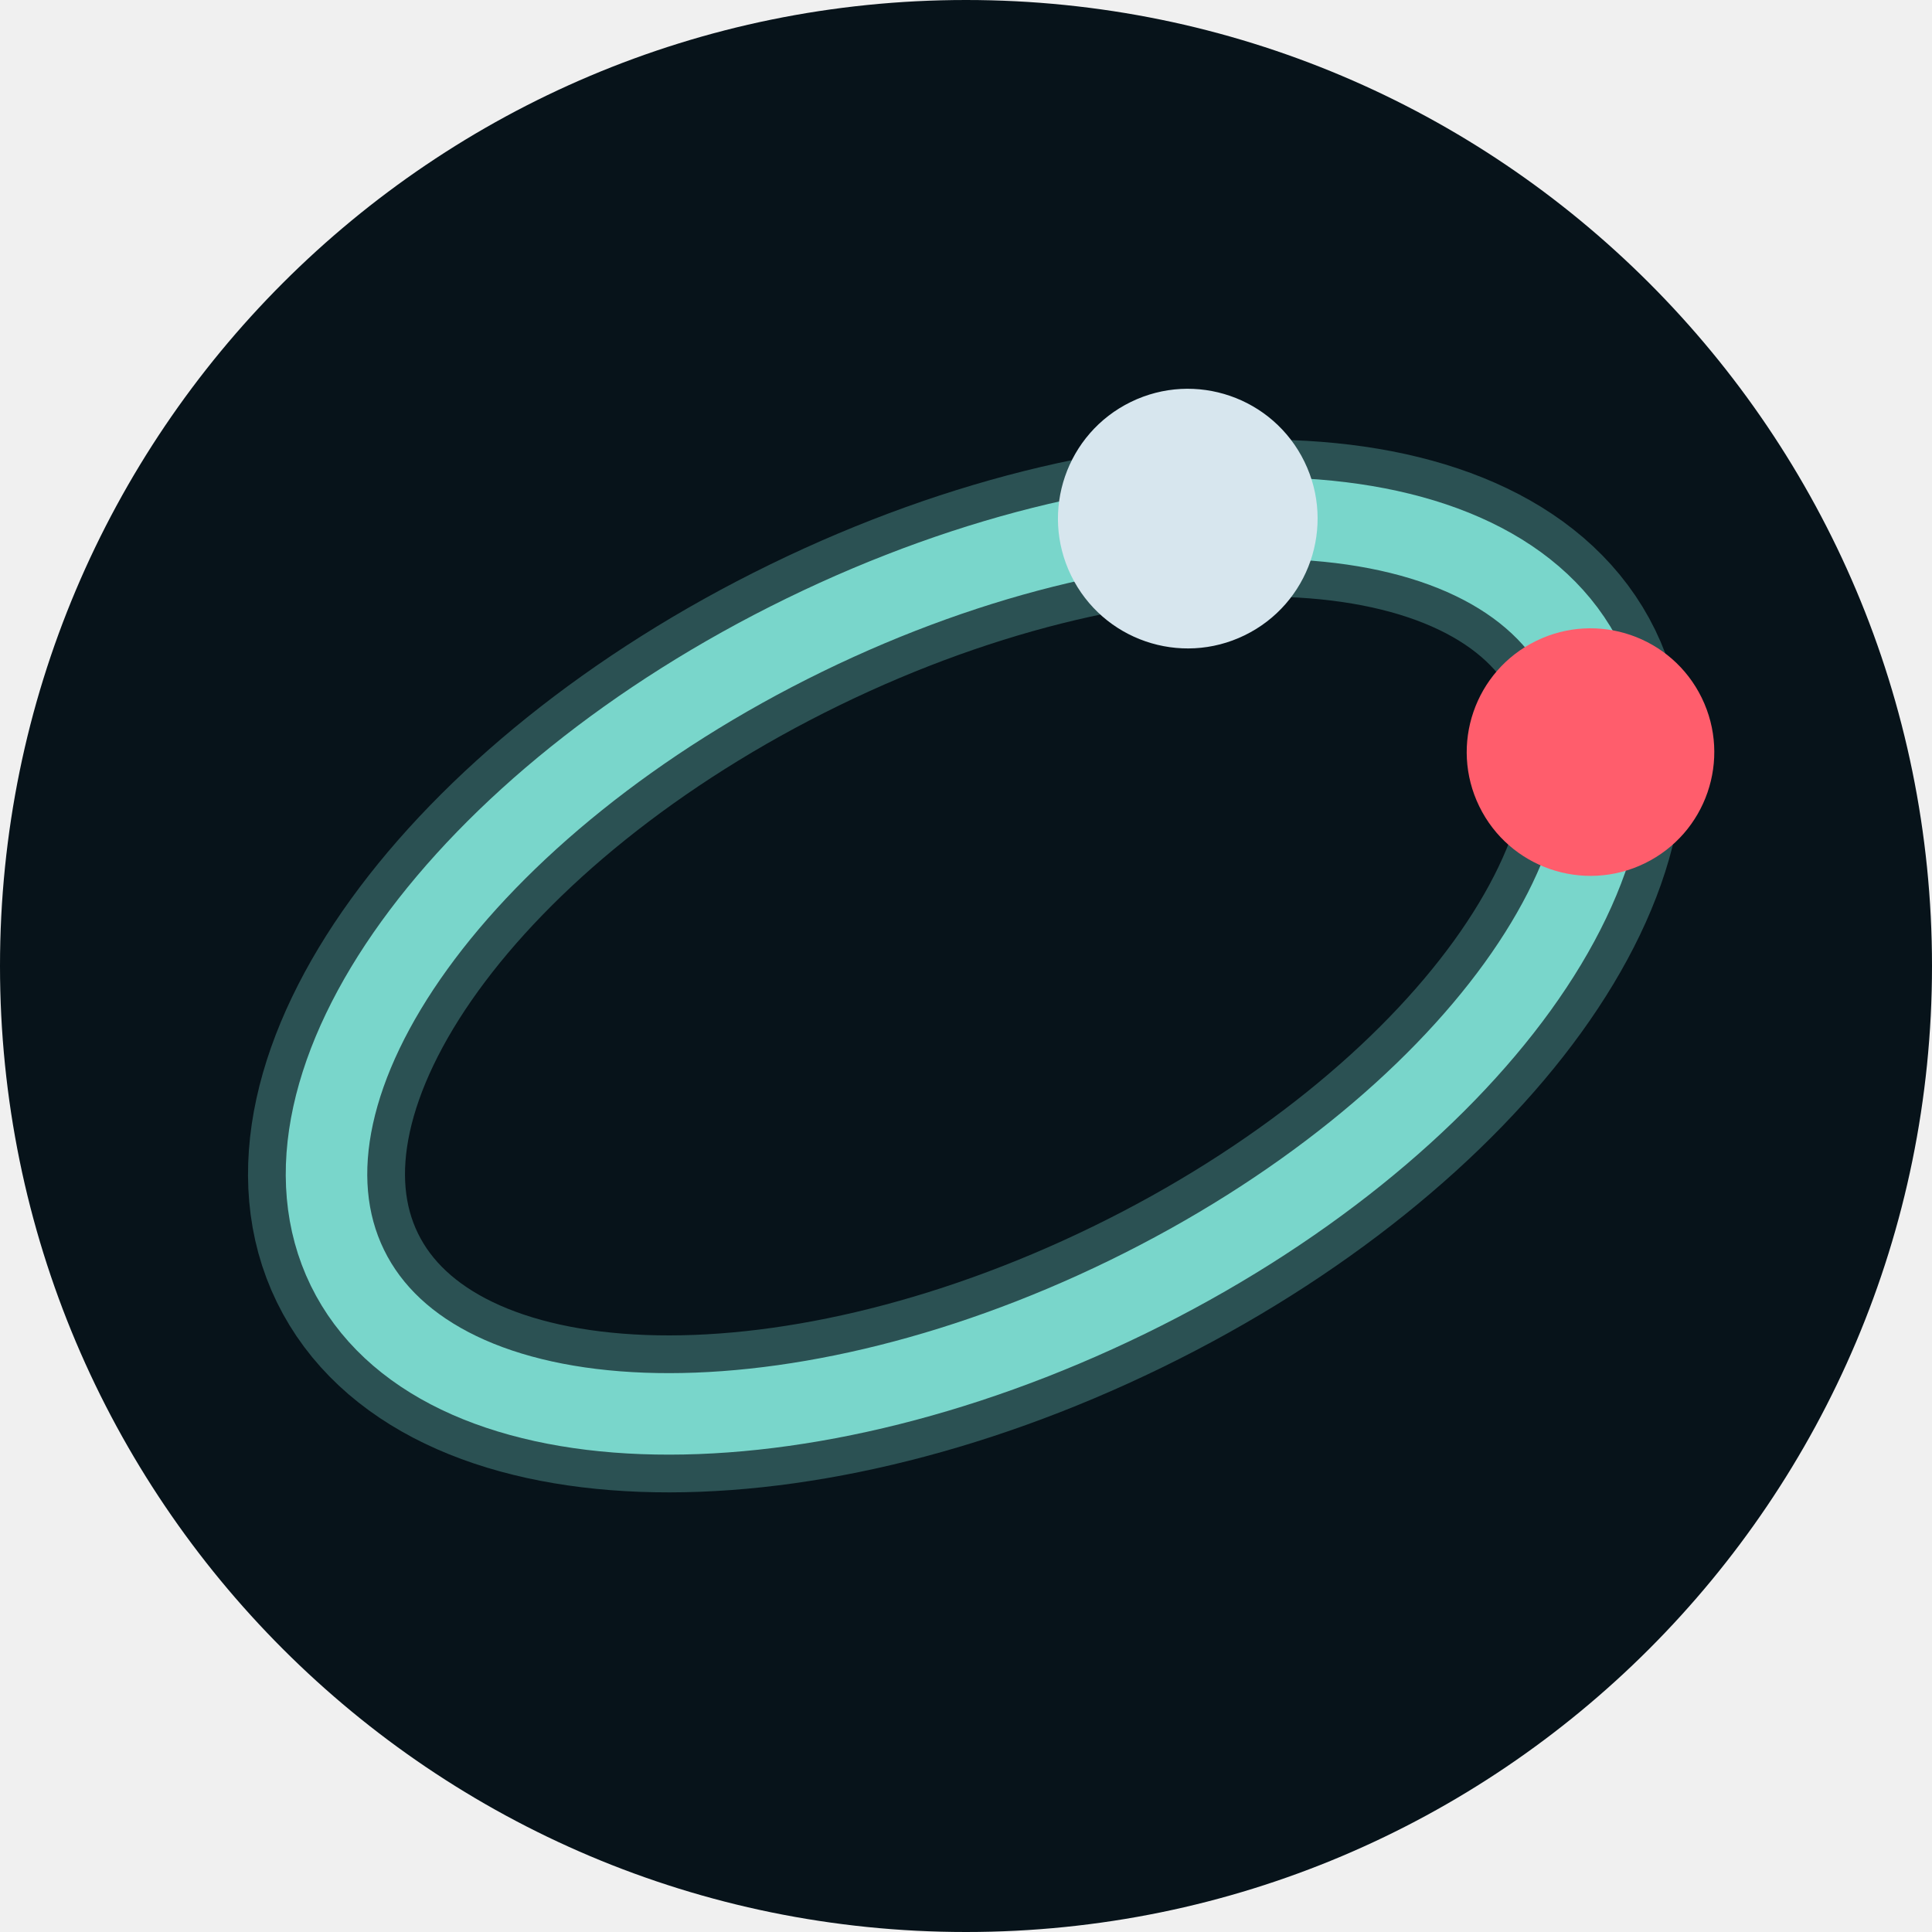
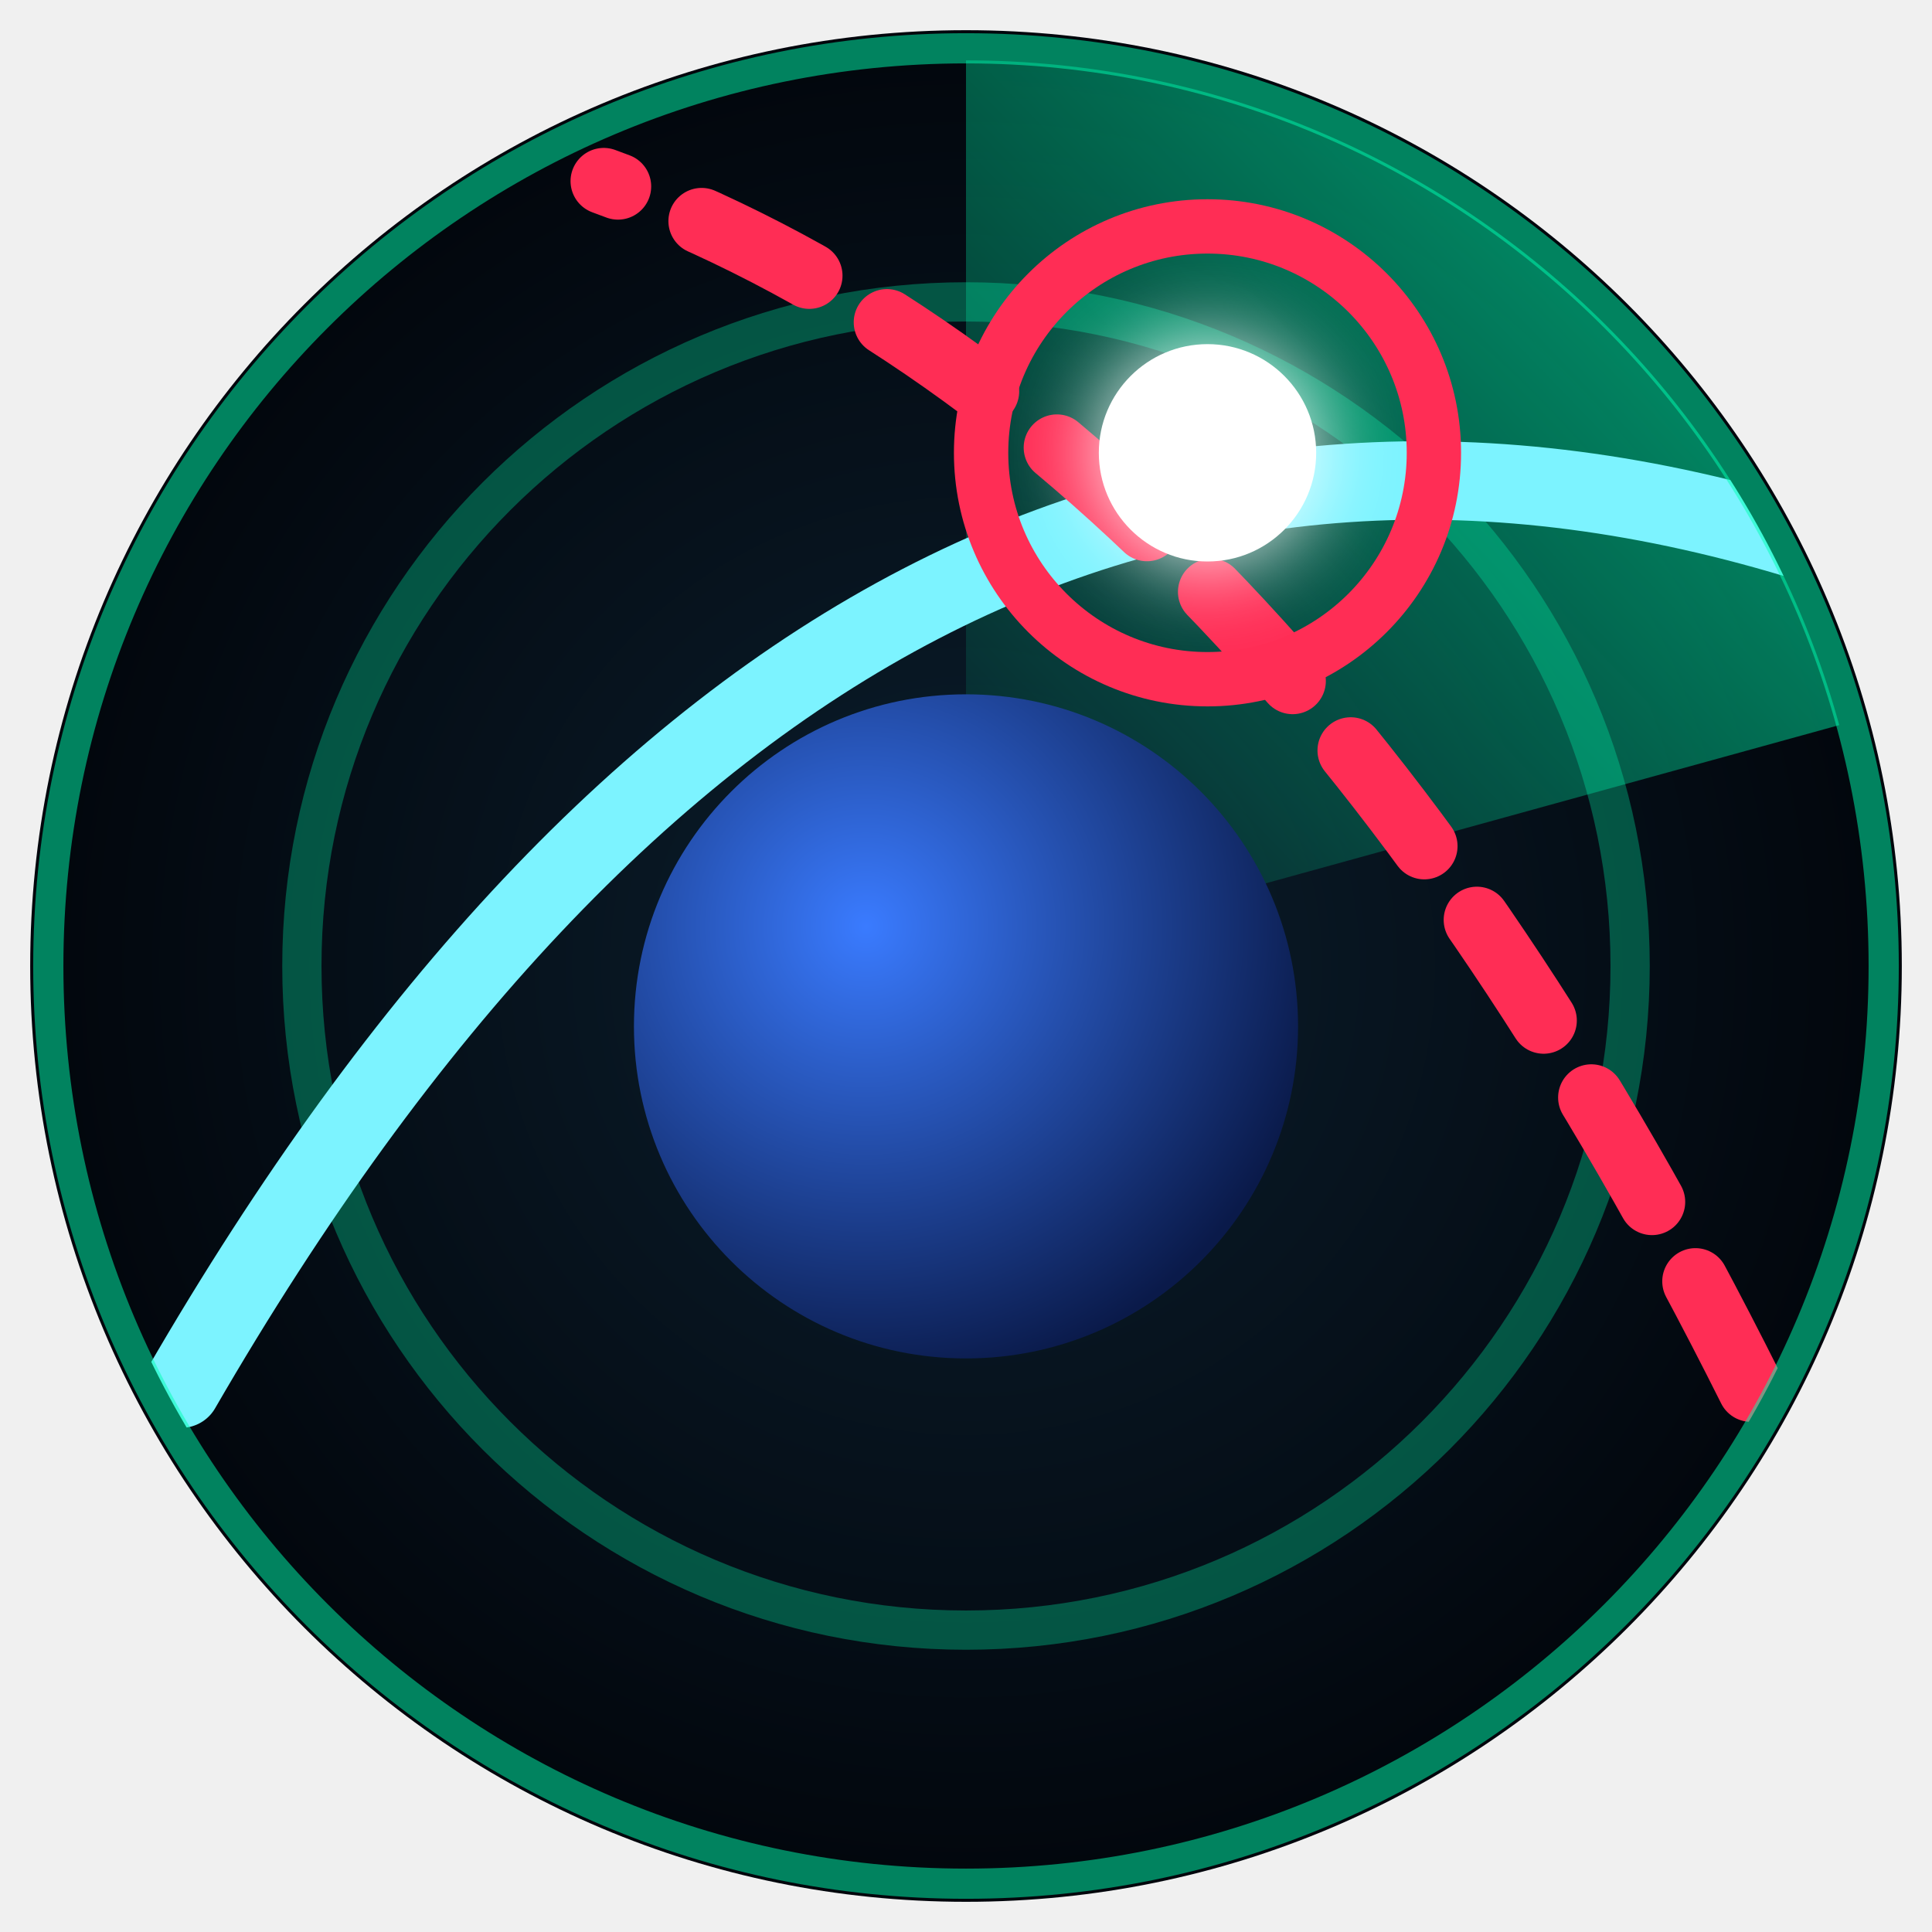
- <svg xmlns="http://www.w3.org/2000/svg" viewBox="0 0 32 32" fill="none">
-   <circle cx="16" cy="16" r="16" fill="#07131a" />
-   <g transform="rotate(-26 16 16)">
-     <ellipse cx="16" cy="16" rx="11.4" ry="6.1" stroke="#79d6cb" stroke-width="2.6" stroke-opacity="0.32" />
-     <ellipse cx="16" cy="16" rx="11.4" ry="6.1" stroke="#79d6cb" stroke-width="1.35" />
-     <circle cx="22.55" cy="10.95" r="2.15" fill="#d7e6ee" />
-     <circle cx="26.85" cy="17.35" r="2.05" fill="#ff5d6c" />
+ <svg xmlns="http://www.w3.org/2000/svg" viewBox="0 0 64 64">
+   <defs>
+     <radialGradient id="bg" cx="50%" cy="50%" r="50%">
+       <stop offset="0" stop-color="#0b1f2e" />
+       <stop offset="1" stop-color="#02060c" />
+     </radialGradient>
+     <radialGradient id="e" cx="35%" cy="35%" r="70%">
+       <stop offset="0" stop-color="#3a7bff" />
+       <stop offset="1" stop-color="#0a1a4a" />
+     </radialGradient>
+     <linearGradient id="sw" x1="0" y1="1" x2="1" y2="0">
+       <stop offset="0" stop-color="#00ffb3" stop-opacity="0" />
+       <stop offset="1" stop-color="#00ffb3" stop-opacity="0.7" />
+     </linearGradient>
+     <filter id="gl" x="-50%" y="-50%" width="200%" height="200%">
+       <feGaussianBlur stdDeviation="1.5" result="b" />
+       <feMerge>
+         <feMergeNode in="b" />
+         <feMergeNode in="SourceGraphic" />
+       </feMerge>
+     </filter>
+     <clipPath id="cl">
+       <circle cx="32" cy="32" r="30" />
+     </clipPath>
+   </defs>
+   <circle cx="32" cy="32" r="31" fill="url(#bg)" />
+   <g clip-path="url(#cl)">
+     <path d="M32 32 L32 2 A30 30 0 0 1 61 24 Z" fill="url(#sw)" />
+     <circle cx="32" cy="32" r="22" fill="none" stroke="#00ffb3" stroke-opacity=".3" stroke-width="1.3" />
+     <circle cx="32" cy="34" r="11" fill="url(#e)" />
+     <path d="M6 46 Q28 8 60 18" fill="none" stroke="#7cf3ff" stroke-width="2.6" stroke-linecap="round" />
+     <path d="M58 46 Q42 14 20 6" fill="none" stroke="#ff2d55" stroke-width="2.2" stroke-dasharray="4 3" stroke-linecap="round" />
  </g>
+   <circle cx="40" cy="15" r="3.6" fill="#ffffff" filter="url(#gl)" />
+   <circle cx="40" cy="15" r="7.5" fill="none" stroke="#ff2d55" stroke-width="1.8" />
+   <circle cx="32" cy="32" r="30.4" fill="none" stroke="#00ffb3" stroke-opacity=".5" stroke-width="1" />
</svg>
